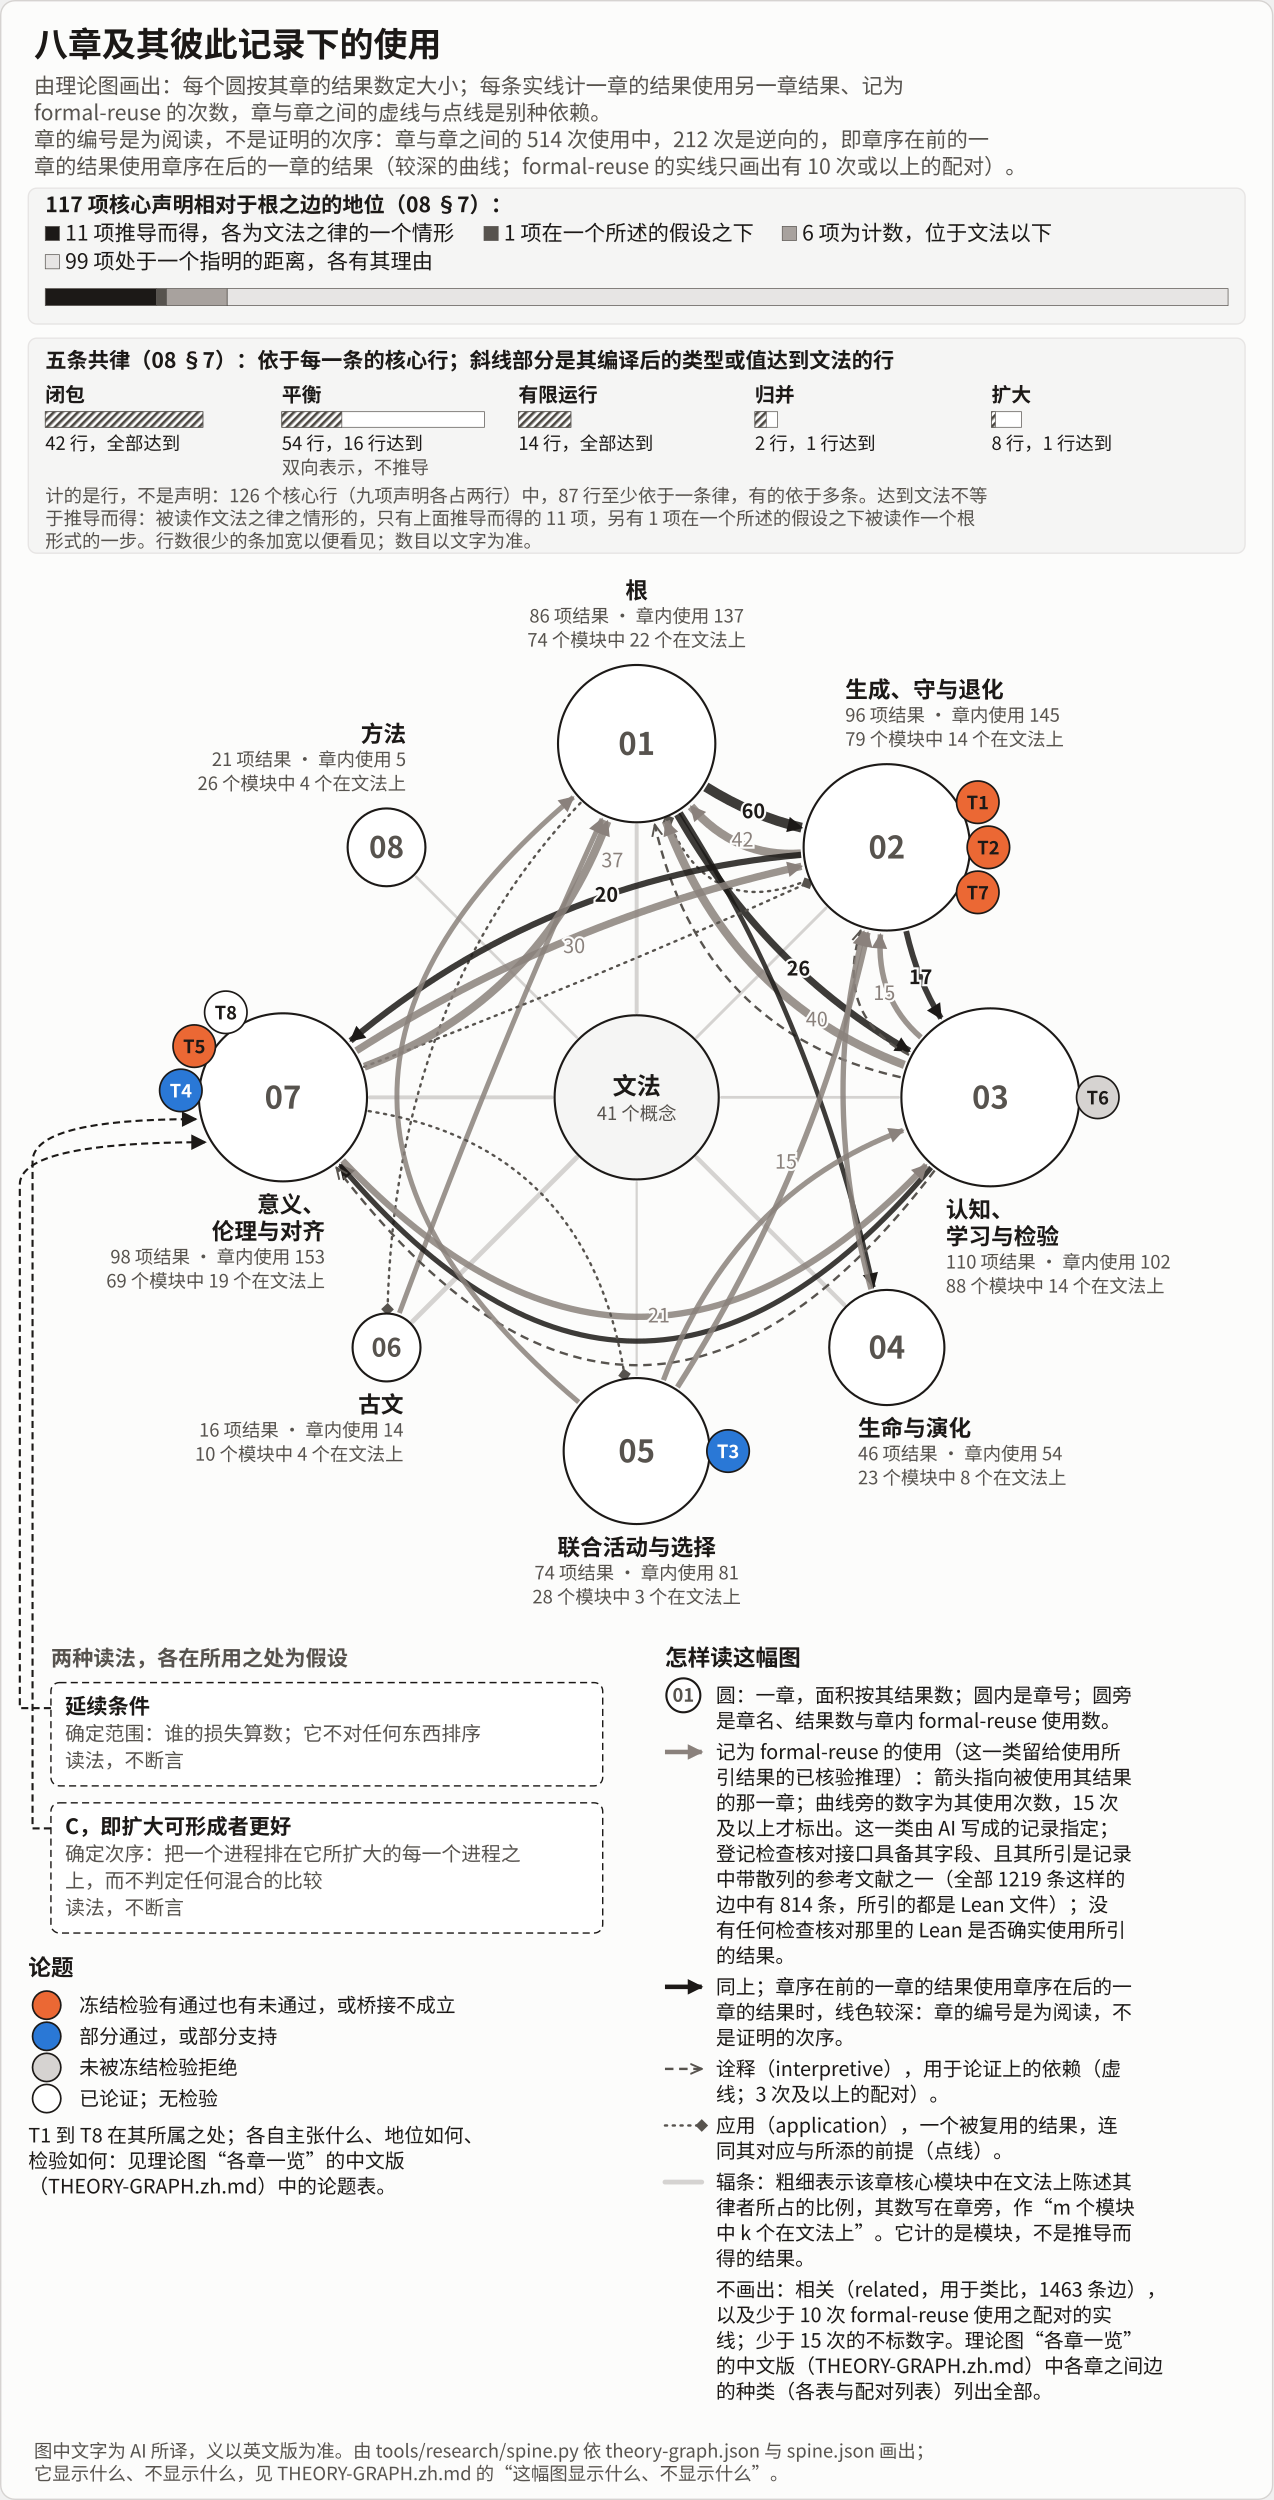
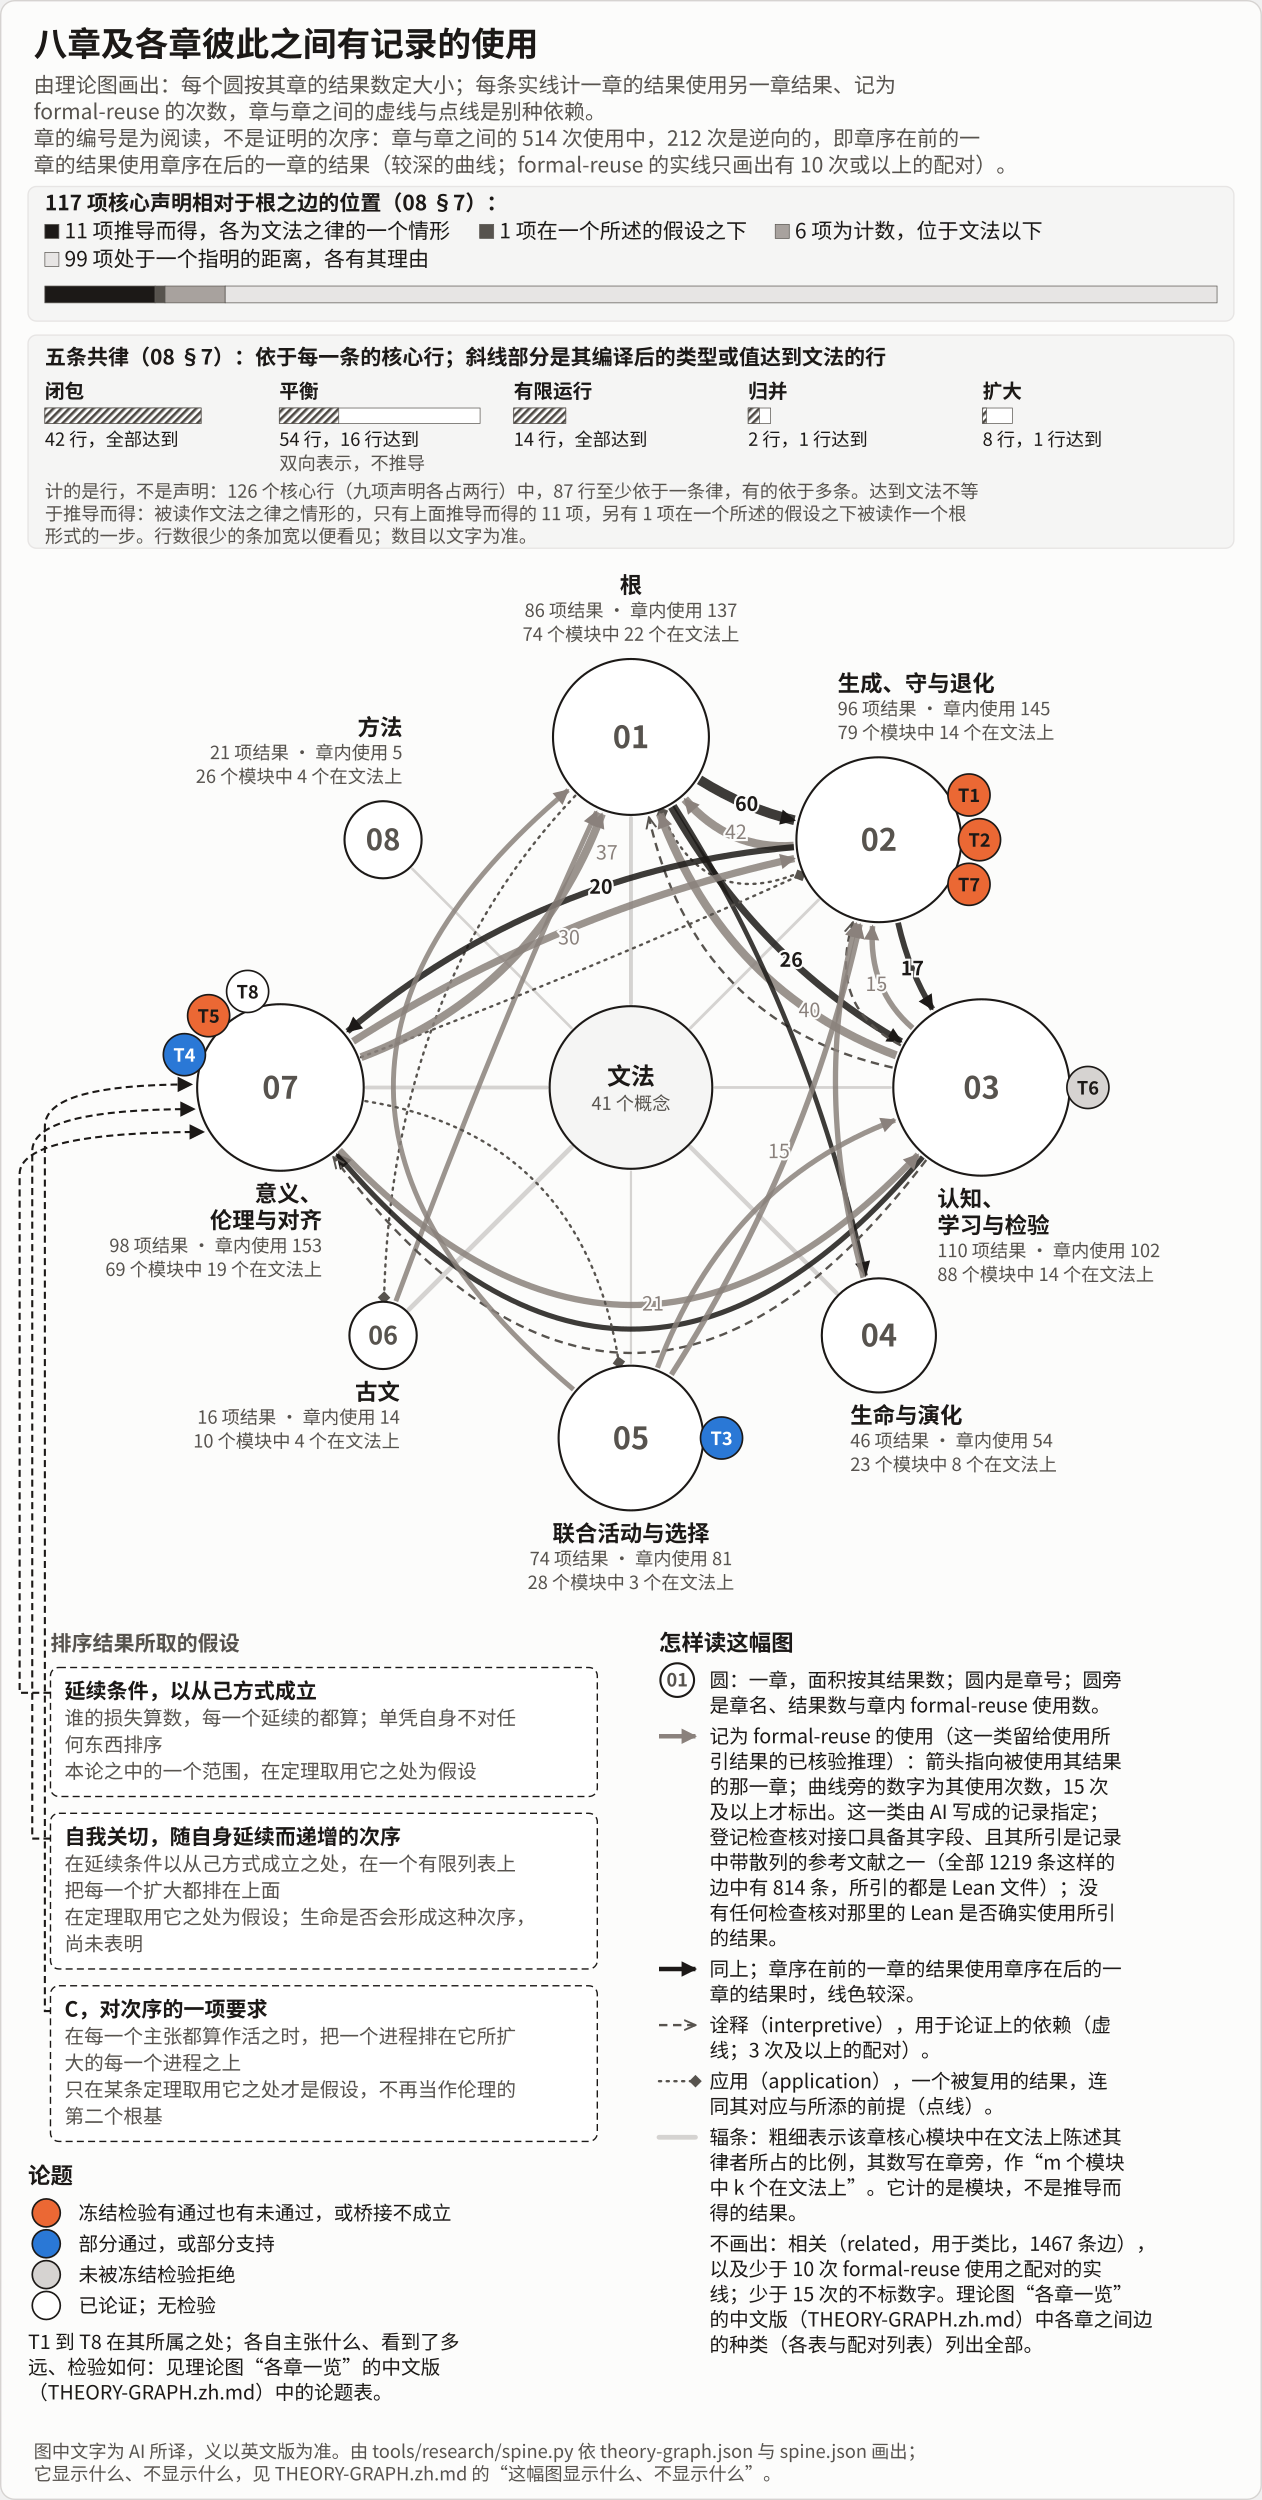
- <svg xmlns="http://www.w3.org/2000/svg" viewBox="0 0 900 1767" width="900" height="1767" role="img" aria-labelledby="spine-title spine-desc" font-family="'PingFang SC', 'Hiragino Sans GB', 'Noto Sans CJK SC', 'Microsoft YaHei', sans-serif">
+ <svg xmlns="http://www.w3.org/2000/svg" viewBox="0 0 900 1783" width="900" height="1783" role="img" aria-labelledby="spine-title spine-desc" font-family="'PingFang SC', 'Hiragino Sans GB', 'Noto Sans CJK SC', 'Microsoft YaHei', sans-serif">
  <defs>
    <marker id="fwd" viewBox="0 0 10 10" refX="9" refY="5" markerWidth="11" markerHeight="11" markerUnits="userSpaceOnUse" orient="auto">
      <path d="M0,0 L10,5 L0,10 z" fill="#8a817c" />
    </marker>
    <marker id="back" viewBox="0 0 10 10" refX="9" refY="5" markerWidth="11" markerHeight="11" markerUnits="userSpaceOnUse" orient="auto">
      <path d="M0,0 L10,5 L0,10 z" fill="#1c1917" />
    </marker>
    <marker id="thin" viewBox="0 0 10 10" refX="9" refY="5" markerWidth="9" markerHeight="9" markerUnits="userSpaceOnUse" orient="auto">
      <path d="M0,1 L9,5 L0,9" fill="none" stroke="#57534e" stroke-width="1.5" />
    </marker>
    <marker id="diamond" viewBox="0 0 10 10" refX="5" refY="5" markerWidth="9" markerHeight="9" markerUnits="userSpaceOnUse" orient="auto">
      <path d="M5,0 L10,5 L5,10 L0,5 z" fill="#57534e" />
    </marker>
    <pattern id="reach" width="4" height="4" patternUnits="userSpaceOnUse" patternTransform="rotate(45)">
      <rect width="4" height="4" fill="#ffffff" />
      <rect width="2" height="4" fill="#57534e" />
    </pattern>
  </defs>
-   <rect x="0.5" y="0.5" width="899" height="1766" rx="10" fill="#fcfcfb" stroke="#d6d3d1" />
-   <text x="24" y="40" font-size="24" font-weight="bold" text-anchor="start" fill="#1c1917">八章及其彼此记录下的使用</text>
+   <rect x="0.5" y="0.5" width="899" height="1782" rx="10" fill="#fcfcfb" stroke="#d6d3d1" />
+   <text x="24" y="40" font-size="24" font-weight="bold" text-anchor="start" fill="#1c1917">八章及各章彼此之间有记录的使用</text>
  <text x="24" y="66" font-size="15" text-anchor="start" fill="#57534e">由理论图画出：每个圆按其章的结果数定大小；每条实线计一章的结果使用另一章结果、记为</text>
  <text x="24" y="85" font-size="15" text-anchor="start" fill="#57534e">formal-reuse 的次数，章与章之间的虚线与点线是别种依赖。</text>
  <text x="24" y="104" font-size="15" text-anchor="start" fill="#57534e">章的编号是为阅读，不是证明的次序：章与章之间的 514 次使用中，212 次是逆向的，即章序在前的一</text>
  <text x="24" y="123" font-size="15" text-anchor="start" fill="#57534e">章的结果使用章序在后的一章的结果（较深的曲线；formal-reuse 的实线只画出有 10 次或以上的配对）。</text>
  <rect x="20" y="133" width="860" height="96" rx="6" fill="#f5f5f4" stroke="#e7e5e4" />
-   <text x="32" y="150" font-size="15" font-weight="bold" text-anchor="start" fill="#1c1917">117 项核心声明相对于根之边的地位（08 §7）：</text>
+   <text x="32" y="150" font-size="15" font-weight="bold" text-anchor="start" fill="#1c1917">117 项核心声明相对于根之边的位置（08 §7）：</text>
  <rect x="32" y="160" width="10" height="10" fill="#1c1917" stroke="#57534e" stroke-width="0.5" />
  <text x="46" y="170" font-size="15" text-anchor="start" fill="#1c1917">11 项推导而得，各为文法之律的一个情形</text>
  <rect x="342.1" y="160" width="10" height="10" fill="#57534e" stroke="#57534e" stroke-width="0.5" />
  <text x="356.1" y="170" font-size="15" text-anchor="start" fill="#1c1917">1 项在一个所述的假设之下</text>
  <rect x="552.9" y="160" width="10" height="10" fill="#a8a29e" stroke="#57534e" stroke-width="0.5" />
  <text x="566.9" y="170" font-size="15" text-anchor="start" fill="#1c1917">6 项为计数，位于文法以下</text>
  <rect x="32" y="180" width="10" height="10" fill="#e7e5e4" stroke="#57534e" stroke-width="0.5" />
  <text x="46" y="190" font-size="15" text-anchor="start" fill="#1c1917">99 项处于一个指明的距离，各有其理由</text>
  <rect x="32" y="204" width="78.6" height="12" fill="#1c1917" stroke="#57534e" stroke-width="0.5" />
  <rect x="110.6" y="204" width="7.1" height="12" fill="#57534e" stroke="#57534e" stroke-width="0.5" />
  <rect x="117.7" y="204" width="42.9" height="12" fill="#a8a29e" stroke="#57534e" stroke-width="0.5" />
  <rect x="160.6" y="204" width="707.4" height="12" fill="#e7e5e4" stroke="#57534e" stroke-width="0.5" />
  <rect x="20" y="239" width="860" height="152" rx="6" fill="#f5f5f4" stroke="#e7e5e4" />
  <text x="32" y="260" font-size="15" font-weight="bold" text-anchor="start" fill="#1c1917">五条共律（08 §7）：依于每一条的核心行；斜线部分是其编译后的类型或值达到文法的行</text>
  <text x="32" y="284" font-size="14" font-weight="bold" text-anchor="start" fill="#1c1917">闭包</text>
  <rect x="32" y="291" width="111.4" height="11" fill="#ffffff" stroke="#57534e" stroke-width="0.5" />
  <rect x="32" y="291" width="111.4" height="11" fill="url(#reach)" stroke="#57534e" stroke-width="0.5" />
  <text x="32" y="318" font-size="13" text-anchor="start" fill="#1c1917">42 行，全部达到</text>
  <text x="199.2" y="284" font-size="14" font-weight="bold" text-anchor="start" fill="#1c1917">平衡</text>
  <rect x="199.2" y="291" width="143.2" height="11" fill="#ffffff" stroke="#57534e" stroke-width="0.5" />
  <rect x="199.2" y="291" width="42.4" height="11" fill="url(#reach)" stroke="#57534e" stroke-width="0.5" />
  <text x="199.2" y="318" font-size="13" text-anchor="start" fill="#1c1917">54 行，16 行达到</text>
  <text x="199.2" y="335" font-size="13" text-anchor="start" fill="#57534e">双向表示，不推导</text>
  <text x="366.4" y="284" font-size="14" font-weight="bold" text-anchor="start" fill="#1c1917">有限运行</text>
  <rect x="366.4" y="291" width="37.1" height="11" fill="#ffffff" stroke="#57534e" stroke-width="0.5" />
  <rect x="366.4" y="291" width="37.1" height="11" fill="url(#reach)" stroke="#57534e" stroke-width="0.5" />
  <text x="366.4" y="318" font-size="13" text-anchor="start" fill="#1c1917">14 行，全部达到</text>
  <text x="533.6" y="284" font-size="14" font-weight="bold" text-anchor="start" fill="#1c1917">归并</text>
  <rect x="533.6" y="291" width="16" height="11" fill="#ffffff" stroke="#57534e" stroke-width="0.5" />
  <rect x="533.6" y="291" width="8" height="11" fill="url(#reach)" stroke="#57534e" stroke-width="0.5" />
  <text x="533.6" y="318" font-size="13" text-anchor="start" fill="#1c1917">2 行，1 行达到</text>
  <text x="700.8" y="284" font-size="14" font-weight="bold" text-anchor="start" fill="#1c1917">扩大</text>
  <rect x="700.8" y="291" width="21.2" height="11" fill="#ffffff" stroke="#57534e" stroke-width="0.5" />
  <rect x="700.8" y="291" width="2.7" height="11" fill="url(#reach)" stroke="#57534e" stroke-width="0.5" />
  <text x="700.8" y="318" font-size="13" text-anchor="start" fill="#1c1917">8 行，1 行达到</text>
  <text x="32" y="355" font-size="13" text-anchor="start" fill="#57534e">计的是行，不是声明：126 个核心行（九项声明各占两行）中，87 行至少依于一条律，有的依于多条。达到文法不等</text>
  <text x="32" y="371" font-size="13" text-anchor="start" fill="#57534e">于推导而得：被读作文法之律之情形的，只有上面推导而得的 11 项，另有 1 项在一个所述的假设之下被读作一个根</text>
  <text x="32" y="387" font-size="13" text-anchor="start" fill="#57534e">形式的一步。行数很少的条加宽以便看见；数目以文字为准。</text>
  <line x1="450" y1="583.3" x2="450" y2="715.6" stroke="#a8a29e" stroke-opacity="0.45" stroke-width="2.8" stroke-linecap="round" />
  <line x1="583.8" y1="641.8" x2="492.4" y2="733.2" stroke="#a8a29e" stroke-opacity="0.45" stroke-width="2.1" stroke-linecap="round" />
  <line x1="635.1" y1="775.6" x2="510" y2="775.6" stroke="#a8a29e" stroke-opacity="0.45" stroke-width="2" stroke-linecap="round" />
  <line x1="596.6" y1="922.2" x2="492.4" y2="818.1" stroke="#a8a29e" stroke-opacity="0.45" stroke-width="3.1" stroke-linecap="round" />
  <line x1="450" y1="972" x2="450" y2="835.6" stroke="#a8a29e" stroke-opacity="0.45" stroke-width="1.6" stroke-linecap="round" />
  <line x1="291.6" y1="934" x2="407.6" y2="818.1" stroke="#a8a29e" stroke-opacity="0.45" stroke-width="3.4" stroke-linecap="round" />
  <line x1="261.4" y1="775.6" x2="390" y2="775.6" stroke="#a8a29e" stroke-opacity="0.45" stroke-width="2.7" stroke-linecap="round" />
  <line x1="294.1" y1="619.7" x2="407.6" y2="733.2" stroke="#a8a29e" stroke-opacity="0.45" stroke-width="1.9" stroke-linecap="round" />
  <circle cx="450" cy="775.6" r="58" fill="#f5f5f4" stroke="#1c1917" stroke-width="1.5" />
  <text x="450" y="773.6" font-size="17" font-weight="bold" text-anchor="middle" fill="#1c1917">文法</text>
  <text x="450" y="791.6" font-size="13" text-anchor="middle" fill="#57534e">41 个概念</text>
  <path d="M498.9,556.2 Q532.3,577 566.6,585" fill="none" stroke="#1c1917" stroke-opacity="0.85" stroke-width="7" marker-end="url(#back)" />
  <path d="M566.1,603.3 Q520,606.6 488.4,570" fill="none" stroke="#8a817c" stroke-opacity="0.85" stroke-width="6" marker-end="url(#fwd)" />
  <path d="M570.7,622.2 Q501.7,650.9 472.3,579.9" fill="none" stroke="#57534e" stroke-width="1.7" stroke-dasharray="1.5 4" stroke-linecap="round" marker-end="url(#diamond)" />
  <path d="M478.7,575.7 Q541.1,684.6 642.8,742.9" fill="none" stroke="#1c1917" stroke-opacity="0.85" stroke-width="4.9" marker-end="url(#back)" />
  <path d="M639.2,752.7 Q518.4,707.2 470.7,580.5" fill="none" stroke="#8a817c" stroke-opacity="0.85" stroke-width="5.9" marker-end="url(#fwd)" />
  <path d="M636.6,761.4 Q495.8,729.8 462.8,582.9" fill="none" stroke="#57534e" stroke-width="1.7" stroke-dasharray="6 4" marker-end="url(#thin)" />
  <path d="M481,574.3 Q576,723.5 617.3,909.8" fill="none" stroke="#1c1917" stroke-opacity="0.85" stroke-width="3.3" marker-end="url(#back)" />
  <path d="M410.3,567.5 Q279.7,705.1 273.9,925.4" fill="none" stroke="#57534e" stroke-width="1.7" stroke-dasharray="1.5 4" stroke-linecap="round" marker-end="url(#diamond)" />
  <path d="M282.3,928 Q353.6,735.7 425.5,578.9" fill="none" stroke="#8a817c" stroke-opacity="0.85" stroke-width="3.5" marker-end="url(#fwd)" />
  <path d="M640.5,658.1 Q648.6,693.4 665.1,719.7" fill="none" stroke="#1c1917" stroke-opacity="0.85" stroke-width="4.1" marker-end="url(#back)" />
  <path d="M650.9,733.2 Q619,705.6 622.3,660.5" fill="none" stroke="#8a817c" stroke-opacity="0.85" stroke-width="3.9" marker-end="url(#fwd)" />
  <path d="M642.5,745.6 Q589.5,717.9 608.3,657.8" fill="none" stroke="#57534e" stroke-width="1.7" stroke-dasharray="6 4" marker-end="url(#thin)" />
  <path d="M566.2,604.2 Q385.6,620.1 247.8,735.6" fill="none" stroke="#1c1917" stroke-opacity="0.85" stroke-width="4.4" marker-end="url(#back)" />
  <path d="M251.8,742.7 Q397.8,649.7 566.5,612.3" fill="none" stroke="#8a817c" stroke-opacity="0.85" stroke-width="5.2" marker-end="url(#fwd)" />
  <path d="M257.4,754 Q416.2,694 570.5,624.3" fill="none" stroke="#57534e" stroke-width="1.7" stroke-dasharray="1.5 4" stroke-linecap="round" marker-end="url(#diamond)" />
  <path d="M658.1,825.2 Q450,1071.6 240.3,823.3" fill="none" stroke="#1c1917" stroke-opacity="0.85" stroke-width="3.7" marker-end="url(#back)" />
  <path d="M660.6,827.3 Q450,1103.6 237.8,825.3" fill="none" stroke="#57534e" stroke-width="1.7" stroke-dasharray="6 4" marker-end="url(#thin)" />
  <path d="M242.2,820.2 Q450,1039.6 654.7,823.5" fill="none" stroke="#8a817c" stroke-opacity="0.85" stroke-width="4.5" marker-end="url(#fwd)" />
  <path d="M615.6,911.2 Q578.8,775.6 610.6,658.5" fill="none" stroke="#8a817c" stroke-opacity="0.85" stroke-width="3.8" marker-end="url(#fwd)" />
  <path d="M409,991 Q154,775.6 405.2,563.5" fill="none" stroke="#8a817c" stroke-opacity="0.85" stroke-width="3.5" marker-end="url(#fwd)" />
  <path d="M478.8,980.4 Q576,827.8 613.4,659.2" fill="none" stroke="#8a817c" stroke-opacity="0.85" stroke-width="3.9" marker-end="url(#fwd)" />
  <path d="M468.9,975.5 Q518.4,844.1 638.3,798.9" fill="none" stroke="#8a817c" stroke-opacity="0.85" stroke-width="3.7" marker-end="url(#fwd)" />
  <path d="M257.5,754 Q381.6,707.2 429.3,580.5" fill="none" stroke="#8a817c" stroke-opacity="0.85" stroke-width="5.7" marker-end="url(#fwd)" />
  <path d="M260.6,785.3 Q415.5,810.1 441.4,971.7" fill="none" stroke="#57534e" stroke-width="1.7" stroke-dasharray="1.5 4" stroke-linecap="round" marker-end="url(#diamond)" />
  <circle cx="450" cy="525.6" r="55.6" fill="#ffffff" stroke="#1c1917" stroke-width="1.5" />
  <text x="450" y="533.6" font-size="22" font-weight="bold" text-anchor="middle" fill="#57534e">01</text>
  <text x="450" y="423" font-size="16" font-weight="bold" text-anchor="middle" fill="#1c1917" stroke="#fcfcfb" stroke-width="3" paint-order="stroke">根</text>
  <text x="450" y="440" font-size="13" text-anchor="middle" fill="#57534e" stroke="#fcfcfb" stroke-width="3" paint-order="stroke">86 项结果 · 章内使用 137</text>
  <text x="450" y="457" font-size="13" text-anchor="middle" fill="#57534e" stroke="#fcfcfb" stroke-width="3" paint-order="stroke">74 个模块中 22 个在文法上</text>
  <circle cx="626.8" cy="598.9" r="58.8" fill="#ffffff" stroke="#1c1917" stroke-width="1.5" />
  <text x="626.8" y="606.8" font-size="22" font-weight="bold" text-anchor="middle" fill="#57534e">02</text>
  <text x="597.4" y="493.1" font-size="16" font-weight="bold" text-anchor="start" fill="#1c1917" stroke="#fcfcfb" stroke-width="3" paint-order="stroke">生成、守与退化</text>
  <text x="597.4" y="510.1" font-size="13" text-anchor="start" fill="#57534e" stroke="#fcfcfb" stroke-width="3" paint-order="stroke">96 项结果 · 章内使用 145</text>
  <text x="597.4" y="527.1" font-size="13" text-anchor="start" fill="#57534e" stroke="#fcfcfb" stroke-width="3" paint-order="stroke">79 个模块中 14 个在文法上</text>
  <circle cx="700" cy="775.6" r="62.9" fill="#ffffff" stroke="#1c1917" stroke-width="1.5" />
  <text x="700" y="783.6" font-size="22" font-weight="bold" text-anchor="middle" fill="#57534e">03</text>
  <text x="668.5" y="860.6" font-size="16" font-weight="bold" text-anchor="start" fill="#1c1917" stroke="#fcfcfb" stroke-width="3" paint-order="stroke">认知、</text>
  <text x="668.5" y="879.6" font-size="16" font-weight="bold" text-anchor="start" fill="#1c1917" stroke="#fcfcfb" stroke-width="3" paint-order="stroke">学习与检验</text>
  <text x="668.5" y="896.6" font-size="13" text-anchor="start" fill="#57534e" stroke="#fcfcfb" stroke-width="3" paint-order="stroke">110 项结果 · 章内使用 102</text>
  <text x="668.5" y="913.6" font-size="13" text-anchor="start" fill="#57534e" stroke="#fcfcfb" stroke-width="3" paint-order="stroke">88 个模块中 14 个在文法上</text>
  <circle cx="626.8" cy="952.4" r="40.7" fill="#ffffff" stroke="#1c1917" stroke-width="1.5" />
  <text x="626.8" y="960.3" font-size="22" font-weight="bold" text-anchor="middle" fill="#57534e">04</text>
  <text x="606.4" y="1015.1" font-size="16" font-weight="bold" text-anchor="start" fill="#1c1917" stroke="#fcfcfb" stroke-width="3" paint-order="stroke">生命与演化</text>
  <text x="606.4" y="1032.1" font-size="13" text-anchor="start" fill="#57534e" stroke="#fcfcfb" stroke-width="3" paint-order="stroke">46 项结果 · 章内使用 54</text>
  <text x="606.4" y="1049.1" font-size="13" text-anchor="start" fill="#57534e" stroke="#fcfcfb" stroke-width="3" paint-order="stroke">23 个模块中 8 个在文法上</text>
  <circle cx="450" cy="1025.6" r="51.6" fill="#ffffff" stroke="#1c1917" stroke-width="1.5" />
  <text x="450" y="1033.6" font-size="22" font-weight="bold" text-anchor="middle" fill="#57534e">05</text>
  <text x="450" y="1099.3" font-size="16" font-weight="bold" text-anchor="middle" fill="#1c1917" stroke="#fcfcfb" stroke-width="3" paint-order="stroke">联合活动与选择</text>
  <text x="450" y="1116.3" font-size="13" text-anchor="middle" fill="#57534e" stroke="#fcfcfb" stroke-width="3" paint-order="stroke">74 项结果 · 章内使用 81</text>
  <text x="450" y="1133.3" font-size="13" text-anchor="middle" fill="#57534e" stroke="#fcfcfb" stroke-width="3" paint-order="stroke">28 个模块中 3 个在文法上</text>
  <circle cx="273.2" cy="952.4" r="24" fill="#ffffff" stroke="#1c1917" stroke-width="1.5" />
  <text x="273.2" y="958.9" font-size="18" font-weight="bold" text-anchor="middle" fill="#57534e">06</text>
  <text x="285.2" y="998.4" font-size="16" font-weight="bold" text-anchor="end" fill="#1c1917" stroke="#fcfcfb" stroke-width="3" paint-order="stroke">古文</text>
  <text x="285.2" y="1015.4" font-size="13" text-anchor="end" fill="#57534e" stroke="#fcfcfb" stroke-width="3" paint-order="stroke">16 项结果 · 章内使用 14</text>
  <text x="285.2" y="1032.4" font-size="13" text-anchor="end" fill="#57534e" stroke="#fcfcfb" stroke-width="3" paint-order="stroke">10 个模块中 4 个在文法上</text>
  <circle cx="200" cy="775.6" r="59.4" fill="#ffffff" stroke="#1c1917" stroke-width="1.5" />
  <text x="200" y="783.6" font-size="22" font-weight="bold" text-anchor="middle" fill="#57534e">07</text>
  <text x="229.7" y="857" font-size="16" font-weight="bold" text-anchor="end" fill="#1c1917" stroke="#fcfcfb" stroke-width="3" paint-order="stroke">意义、</text>
  <text x="229.7" y="876" font-size="16" font-weight="bold" text-anchor="end" fill="#1c1917" stroke="#fcfcfb" stroke-width="3" paint-order="stroke">伦理与对齐</text>
  <text x="229.7" y="893" font-size="13" text-anchor="end" fill="#57534e" stroke="#fcfcfb" stroke-width="3" paint-order="stroke">98 项结果 · 章内使用 153</text>
  <text x="229.7" y="910" font-size="13" text-anchor="end" fill="#57534e" stroke="#fcfcfb" stroke-width="3" paint-order="stroke">69 个模块中 19 个在文法上</text>
  <circle cx="273.2" cy="598.9" r="27.5" fill="#ffffff" stroke="#1c1917" stroke-width="1.5" />
  <text x="273.2" y="606.4" font-size="21" font-weight="bold" text-anchor="middle" fill="#57534e">08</text>
  <text x="287" y="524.4" font-size="16" font-weight="bold" text-anchor="end" fill="#1c1917" stroke="#fcfcfb" stroke-width="3" paint-order="stroke">方法</text>
  <text x="287" y="541.4" font-size="13" text-anchor="end" fill="#57534e" stroke="#fcfcfb" stroke-width="3" paint-order="stroke">21 项结果 · 章内使用 5</text>
  <text x="287" y="558.4" font-size="13" text-anchor="end" fill="#57534e" stroke="#fcfcfb" stroke-width="3" paint-order="stroke">26 个模块中 4 个在文法上</text>
  <circle cx="691.1" cy="567" r="15" fill="#eb6834" stroke="#1c1917" stroke-width="1.2" />
  <text x="691.1" y="572" font-size="13" font-weight="bold" text-anchor="middle" fill="#1c1917">T1</text>
  <circle cx="698.6" cy="598.9" r="15" fill="#eb6834" stroke="#1c1917" stroke-width="1.2" />
  <text x="698.6" y="603.9" font-size="13" font-weight="bold" text-anchor="middle" fill="#1c1917">T2</text>
  <circle cx="691.1" cy="630.7" r="15" fill="#eb6834" stroke="#1c1917" stroke-width="1.2" />
  <text x="691.1" y="635.7" font-size="13" font-weight="bold" text-anchor="middle" fill="#1c1917">T7</text>
  <circle cx="514.6" cy="1025.6" r="15" fill="#2a78d6" stroke="#1c1917" stroke-width="1.2" />
  <text x="514.6" y="1030.6" font-size="13" font-weight="bold" text-anchor="middle" fill="#ffffff">T3</text>
-   <circle cx="127.8" cy="770.7" r="15" fill="#2a78d6" stroke="#1c1917" stroke-width="1.2" />
-   <text x="127.8" y="775.7" font-size="13" font-weight="bold" text-anchor="middle" fill="#ffffff">T4</text>
-   <circle cx="137.3" cy="739.4" r="15" fill="#eb6834" stroke="#1c1917" stroke-width="1.2" />
-   <text x="137.3" y="744.4" font-size="13" font-weight="bold" text-anchor="middle" fill="#1c1917">T5</text>
-   <circle cx="159.6" cy="715.5" r="15" fill="#ffffff" stroke="#1c1917" stroke-width="1.2" />
-   <text x="159.6" y="720.5" font-size="13" font-weight="bold" text-anchor="middle" fill="#1c1917">T8</text>
+   <circle cx="131.5" cy="752.2" r="15" fill="#2a78d6" stroke="#1c1917" stroke-width="1.2" />
+   <text x="131.5" y="757.2" font-size="13" font-weight="bold" text-anchor="middle" fill="#ffffff">T4</text>
+   <circle cx="148.8" cy="724.4" r="15" fill="#eb6834" stroke="#1c1917" stroke-width="1.2" />
+   <text x="148.8" y="729.4" font-size="13" font-weight="bold" text-anchor="middle" fill="#1c1917">T5</text>
+   <circle cx="176.6" cy="707.1" r="15" fill="#ffffff" stroke="#1c1917" stroke-width="1.2" />
+   <text x="176.6" y="712.1" font-size="13" font-weight="bold" text-anchor="middle" fill="#1c1917">T8</text>
  <circle cx="775.9" cy="775.6" r="15" fill="#d6d3d1" stroke="#1c1917" stroke-width="1.2" />
  <text x="775.9" y="780.6" font-size="13" font-weight="bold" text-anchor="middle" fill="#1c1917">T6</text>
  <text x="532.5" y="578.3" font-size="14" font-weight="bold" text-anchor="middle" fill="#1c1917" stroke="#fcfcfb" stroke-width="3" paint-order="stroke">60</text>
  <text x="524.8" y="598.4" font-size="14" text-anchor="middle" fill="#8a817c" stroke="#fcfcfb" stroke-width="3" paint-order="stroke">42</text>
  <text x="577.3" y="725.4" font-size="14" text-anchor="middle" fill="#8a817c" stroke="#fcfcfb" stroke-width="3" paint-order="stroke">40</text>
  <text x="432.8" y="613" font-size="14" text-anchor="middle" fill="#8a817c" stroke="#fcfcfb" stroke-width="3" paint-order="stroke">37</text>
  <text x="405.8" y="673.6" font-size="14" text-anchor="middle" fill="#8a817c" stroke="#fcfcfb" stroke-width="3" paint-order="stroke">30</text>
  <text x="564.3" y="689.5" font-size="14" font-weight="bold" text-anchor="middle" fill="#1c1917" stroke="#fcfcfb" stroke-width="3" paint-order="stroke">26</text>
  <text x="465.7" y="934.7" font-size="14" text-anchor="middle" fill="#8a817c" stroke="#fcfcfb" stroke-width="3" paint-order="stroke">21</text>
  <text x="428.6" y="637.4" font-size="14" font-weight="bold" text-anchor="middle" fill="#1c1917" stroke="#fcfcfb" stroke-width="3" paint-order="stroke">20</text>
  <text x="650.7" y="695.6" font-size="14" font-weight="bold" text-anchor="middle" fill="#1c1917" stroke="#fcfcfb" stroke-width="3" paint-order="stroke">17</text>
  <text x="625" y="706.8" font-size="14" text-anchor="middle" fill="#8a817c" stroke="#fcfcfb" stroke-width="3" paint-order="stroke">15</text>
  <text x="555.5" y="826" font-size="14" text-anchor="middle" fill="#8a817c" stroke="#fcfcfb" stroke-width="3" paint-order="stroke">15</text>
-   <text x="36" y="1177.3" font-size="15" font-weight="bold" text-anchor="start" fill="#57534e">两种读法，各在所用之处为假设</text>
-   <rect x="36" y="1189.256" width="390" height="73" rx="6" fill="#ffffff" stroke="#1c1917" stroke-dasharray="5 3" />
-   <text x="46" y="1211.3" font-size="15" font-weight="bold" text-anchor="start" fill="#1c1917">延续条件</text>
-   <text x="46" y="1230.3" font-size="14" text-anchor="start" fill="#57534e">确定范围：谁的损失算数；它不对任何东西排序</text>
-   <text x="46" y="1249.3" font-size="14" text-anchor="start" fill="#57534e">读法，不断言</text>
+   <text x="36" y="1177.3" font-size="15" font-weight="bold" text-anchor="start" fill="#57534e">排序结果所取的假设</text>
+   <rect x="36" y="1189.256" width="390" height="92" rx="6" fill="#ffffff" stroke="#1c1917" stroke-dasharray="5 3" />
+   <text x="46" y="1211.3" font-size="15" font-weight="bold" text-anchor="start" fill="#1c1917">延续条件，以从己方式成立</text>
+   <text x="46" y="1230.3" font-size="14" text-anchor="start" fill="#57534e">谁的损失算数，每一个延续的都算；单凭自身不对任</text>
+   <text x="46" y="1249.3" font-size="14" text-anchor="start" fill="#57534e">何东西排序</text>
+   <text x="46" y="1268.3" font-size="14" text-anchor="start" fill="#57534e">本论之中的一个范围，在定理取用它之处为假设</text>
  <path d="M36,1207.3 L14,1207.3 L14,837.3 Q14,807.3 145.1,807.3" fill="none" stroke="#1c1917" stroke-width="1.5" stroke-dasharray="5 3" marker-end="url(#back)" />
-   <rect x="36" y="1274.256" width="390" height="92" rx="6" fill="#ffffff" stroke="#1c1917" stroke-dasharray="5 3" />
-   <text x="46" y="1296.3" font-size="15" font-weight="bold" text-anchor="start" fill="#1c1917">C，即扩大可形成者更好</text>
-   <text x="46" y="1315.3" font-size="14" text-anchor="start" fill="#57534e">确定次序：把一个进程排在它所扩大的每一个进程之</text>
-   <text x="46" y="1334.3" font-size="14" text-anchor="start" fill="#57534e">上，而不判定任何混合的比较</text>
-   <text x="46" y="1353.3" font-size="14" text-anchor="start" fill="#57534e">读法，不断言</text>
-   <path d="M36,1292.3 L23,1292.3 L23,821 Q23,791 138.5,791" fill="none" stroke="#1c1917" stroke-width="1.5" stroke-dasharray="5 3" marker-end="url(#back)" />
-   <text x="20" y="1396.3" font-size="16" font-weight="bold" text-anchor="start" fill="#1c1917">论题</text>
-   <circle cx="33" cy="1417.256" r="10" fill="#eb6834" stroke="#1c1917" stroke-width="1.2" />
-   <text x="56" y="1422.3" font-size="14" text-anchor="start" fill="#1c1917">冻结检验有通过也有未通过，或桥接不成立</text>
-   <circle cx="33" cy="1439.256" r="10" fill="#2a78d6" stroke="#1c1917" stroke-width="1.2" />
-   <text x="56" y="1444.3" font-size="14" text-anchor="start" fill="#1c1917">部分通过，或部分支持</text>
-   <circle cx="33" cy="1461.256" r="10" fill="#d6d3d1" stroke="#1c1917" stroke-width="1.2" />
-   <text x="56" y="1466.3" font-size="14" text-anchor="start" fill="#1c1917">未被冻结检验拒绝</text>
-   <circle cx="33" cy="1483.256" r="10" fill="#ffffff" stroke="#1c1917" stroke-width="1.2" />
-   <text x="56" y="1488.3" font-size="14" text-anchor="start" fill="#1c1917">已论证；无检验</text>
-   <text x="20" y="1514.3" font-size="14" text-anchor="start" fill="#1c1917">T1 到 T8 在其所属之处；各自主张什么、地位如何、</text>
-   <text x="20" y="1532.3" font-size="14" text-anchor="start" fill="#1c1917">检验如何：见理论图“各章一览”的中文版</text>
-   <text x="20" y="1550.3" font-size="14" text-anchor="start" fill="#1c1917">（THEORY-GRAPH.zh.md）中的论题表。</text>
+   <rect x="36" y="1293.256" width="390" height="111" rx="6" fill="#ffffff" stroke="#1c1917" stroke-dasharray="5 3" />
+   <text x="46" y="1315.3" font-size="15" font-weight="bold" text-anchor="start" fill="#1c1917">自我关切，随自身延续而递增的次序</text>
+   <text x="46" y="1334.3" font-size="14" text-anchor="start" fill="#57534e">在延续条件以从己方式成立之处，在一个有限列表上</text>
+   <text x="46" y="1353.3" font-size="14" text-anchor="start" fill="#57534e">把每一个扩大都排在上面</text>
+   <text x="46" y="1372.3" font-size="14" text-anchor="start" fill="#57534e">在定理取用它之处为假设；生命是否会形成这种次序，</text>
+   <text x="46" y="1391.3" font-size="14" text-anchor="start" fill="#57534e">尚未表明</text>
+   <path d="M36,1311.3 L23,1311.3 L23,821 Q23,791 138.5,791" fill="none" stroke="#1c1917" stroke-width="1.5" stroke-dasharray="5 3" marker-end="url(#back)" />
+   <rect x="36" y="1416.256" width="390" height="111" rx="6" fill="#ffffff" stroke="#1c1917" stroke-dasharray="5 3" />
+   <text x="46" y="1438.3" font-size="15" font-weight="bold" text-anchor="start" fill="#1c1917">C，对次序的一项要求</text>
+   <text x="46" y="1457.3" font-size="14" text-anchor="start" fill="#57534e">在每一个主张都算作活之时，把一个进程排在它所扩</text>
+   <text x="46" y="1476.3" font-size="14" text-anchor="start" fill="#57534e">大的每一个进程之上</text>
+   <text x="46" y="1495.3" font-size="14" text-anchor="start" fill="#57534e">只在某条定理取用它之处才是假设，不再当作伦理的</text>
+   <text x="46" y="1514.3" font-size="14" text-anchor="start" fill="#57534e">第二个根基</text>
+   <path d="M36,1434.3 L32,1434.3 L32,803.4 Q32,773.4 136.6,773.4" fill="none" stroke="#1c1917" stroke-width="1.5" stroke-dasharray="5 3" marker-end="url(#back)" />
+   <text x="20" y="1557.3" font-size="16" font-weight="bold" text-anchor="start" fill="#1c1917">论题</text>
+   <circle cx="33" cy="1578.256" r="10" fill="#eb6834" stroke="#1c1917" stroke-width="1.2" />
+   <text x="56" y="1583.3" font-size="14" text-anchor="start" fill="#1c1917">冻结检验有通过也有未通过，或桥接不成立</text>
+   <circle cx="33" cy="1600.256" r="10" fill="#2a78d6" stroke="#1c1917" stroke-width="1.2" />
+   <text x="56" y="1605.3" font-size="14" text-anchor="start" fill="#1c1917">部分通过，或部分支持</text>
+   <circle cx="33" cy="1622.256" r="10" fill="#d6d3d1" stroke="#1c1917" stroke-width="1.2" />
+   <text x="56" y="1627.3" font-size="14" text-anchor="start" fill="#1c1917">未被冻结检验拒绝</text>
+   <circle cx="33" cy="1644.256" r="10" fill="#ffffff" stroke="#1c1917" stroke-width="1.2" />
+   <text x="56" y="1649.3" font-size="14" text-anchor="start" fill="#1c1917">已论证；无检验</text>
+   <text x="20" y="1675.3" font-size="14" text-anchor="start" fill="#1c1917">T1 到 T8 在其所属之处；各自主张什么、看到了多</text>
+   <text x="20" y="1693.3" font-size="14" text-anchor="start" fill="#1c1917">远、检验如何：见理论图“各章一览”的中文版</text>
+   <text x="20" y="1711.3" font-size="14" text-anchor="start" fill="#1c1917">（THEORY-GRAPH.zh.md）中的论题表。</text>
  <text x="470" y="1177.3" font-size="16" font-weight="bold" text-anchor="start" fill="#1c1917">怎样读这幅图</text>
  <circle cx="483" cy="1198.256" r="12" fill="#ffffff" stroke="#1c1917" stroke-width="1.5" />
  <text x="483" y="1202.8" font-size="13" font-weight="bold" text-anchor="middle" fill="#57534e">01</text>
  <text x="506" y="1203.3" font-size="14" text-anchor="start" fill="#1c1917">圆：一章，面积按其结果数；圆内是章号；圆旁</text>
  <text x="506" y="1221.3" font-size="14" text-anchor="start" fill="#1c1917">是章名、结果数与章内 formal-reuse 使用数。</text>
  <line x1="470" y1="1238.3" x2="496" y2="1238.3" stroke="#8a817c" stroke-width="3.2" marker-end="url(#fwd)" />
  <text x="506" y="1243.3" font-size="14" text-anchor="start" fill="#1c1917">记为 formal-reuse 的使用（这一类留给使用所</text>
  <text x="506" y="1261.3" font-size="14" text-anchor="start" fill="#1c1917">引结果的已核验推理）：箭头指向被使用其结果</text>
  <text x="506" y="1279.3" font-size="14" text-anchor="start" fill="#1c1917">的那一章；曲线旁的数字为其使用次数，15 次</text>
  <text x="506" y="1297.3" font-size="14" text-anchor="start" fill="#1c1917">及以上才标出。这一类由 AI 写成的记录指定；</text>
  <text x="506" y="1315.3" font-size="14" text-anchor="start" fill="#1c1917">登记检查核对接口具备其字段、且其所引是记录</text>
  <text x="506" y="1333.3" font-size="14" text-anchor="start" fill="#1c1917">中带散列的参考文献之一（全部 1219 条这样的</text>
  <text x="506" y="1351.3" font-size="14" text-anchor="start" fill="#1c1917">边中有 814 条，所引的都是 Lean 文件）；没</text>
  <text x="506" y="1369.3" font-size="14" text-anchor="start" fill="#1c1917">有任何检查核对那里的 Lean 是否确实使用所引</text>
  <text x="506" y="1387.3" font-size="14" text-anchor="start" fill="#1c1917">的结果。</text>
  <line x1="470" y1="1404.3" x2="496" y2="1404.3" stroke="#1c1917" stroke-width="3.2" marker-end="url(#back)" />
  <text x="506" y="1409.3" font-size="14" text-anchor="start" fill="#1c1917">同上；章序在前的一章的结果使用章序在后的一</text>
-   <text x="506" y="1427.3" font-size="14" text-anchor="start" fill="#1c1917">章的结果时，线色较深：章的编号是为阅读，不</text>
-   <text x="506" y="1445.3" font-size="14" text-anchor="start" fill="#1c1917">是证明的次序。</text>
-   <line x1="470" y1="1462.3" x2="496" y2="1462.3" stroke="#57534e" stroke-width="1.7" stroke-dasharray="6 4" marker-end="url(#thin)" />
-   <text x="506" y="1467.3" font-size="14" text-anchor="start" fill="#1c1917">诠释（interpretive），用于论证上的依赖（虚</text>
-   <text x="506" y="1485.3" font-size="14" text-anchor="start" fill="#1c1917">线；3 次及以上的配对）。</text>
-   <line x1="470" y1="1502.3" x2="496" y2="1502.3" stroke="#57534e" stroke-width="1.7" stroke-dasharray="1.5 4" stroke-linecap="round" marker-end="url(#diamond)" />
-   <text x="506" y="1507.3" font-size="14" text-anchor="start" fill="#1c1917">应用（application），一个被复用的结果，连</text>
-   <text x="506" y="1525.3" font-size="14" text-anchor="start" fill="#1c1917">同其对应与所添的前提（点线）。</text>
-   <line x1="470" y1="1542.3" x2="496" y2="1542.3" stroke="#a8a29e" stroke-opacity="0.45" stroke-width="3.4" stroke-linecap="round" />
-   <text x="506" y="1547.3" font-size="14" text-anchor="start" fill="#1c1917">辐条：粗细表示该章核心模块中在文法上陈述其</text>
-   <text x="506" y="1565.3" font-size="14" text-anchor="start" fill="#1c1917">律者所占的比例，其数写在章旁，作“m 个模块</text>
-   <text x="506" y="1583.3" font-size="14" text-anchor="start" fill="#1c1917">中 k 个在文法上”。它计的是模块，不是推导而</text>
-   <text x="506" y="1601.3" font-size="14" text-anchor="start" fill="#1c1917">得的结果。</text>
-   <text x="506" y="1623.3" font-size="14" text-anchor="start" fill="#1c1917">不画出：相关（related，用于类比，1463 条边），</text>
-   <text x="506" y="1641.3" font-size="14" text-anchor="start" fill="#1c1917">以及少于 10 次 formal-reuse 使用之配对的实</text>
-   <text x="506" y="1659.3" font-size="14" text-anchor="start" fill="#1c1917">线；少于 15 次的不标数字。理论图“各章一览”</text>
-   <text x="506" y="1677.3" font-size="14" text-anchor="start" fill="#1c1917">的中文版（THEORY-GRAPH.zh.md）中各章之间边</text>
-   <text x="506" y="1695.3" font-size="14" text-anchor="start" fill="#1c1917">的种类（各表与配对列表）列出全部。</text>
-   <text x="24" y="1737" font-size="13" text-anchor="start" fill="#57534e">图中文字为 AI 所译，义以英文版为准。由 tools/research/spine.py 依 theory-graph.json 与 spine.json 画出；</text>
-   <text x="24" y="1753" font-size="13" text-anchor="start" fill="#57534e">它显示什么、不显示什么，见 THEORY-GRAPH.zh.md 的“这幅图显示什么、不显示什么”。</text>
+   <text x="506" y="1427.3" font-size="14" text-anchor="start" fill="#1c1917">章的结果时，线色较深。</text>
+   <line x1="470" y1="1444.3" x2="496" y2="1444.3" stroke="#57534e" stroke-width="1.7" stroke-dasharray="6 4" marker-end="url(#thin)" />
+   <text x="506" y="1449.3" font-size="14" text-anchor="start" fill="#1c1917">诠释（interpretive），用于论证上的依赖（虚</text>
+   <text x="506" y="1467.3" font-size="14" text-anchor="start" fill="#1c1917">线；3 次及以上的配对）。</text>
+   <line x1="470" y1="1484.3" x2="496" y2="1484.3" stroke="#57534e" stroke-width="1.7" stroke-dasharray="1.5 4" stroke-linecap="round" marker-end="url(#diamond)" />
+   <text x="506" y="1489.3" font-size="14" text-anchor="start" fill="#1c1917">应用（application），一个被复用的结果，连</text>
+   <text x="506" y="1507.3" font-size="14" text-anchor="start" fill="#1c1917">同其对应与所添的前提（点线）。</text>
+   <line x1="470" y1="1524.3" x2="496" y2="1524.3" stroke="#a8a29e" stroke-opacity="0.45" stroke-width="3.4" stroke-linecap="round" />
+   <text x="506" y="1529.3" font-size="14" text-anchor="start" fill="#1c1917">辐条：粗细表示该章核心模块中在文法上陈述其</text>
+   <text x="506" y="1547.3" font-size="14" text-anchor="start" fill="#1c1917">律者所占的比例，其数写在章旁，作“m 个模块</text>
+   <text x="506" y="1565.3" font-size="14" text-anchor="start" fill="#1c1917">中 k 个在文法上”。它计的是模块，不是推导而</text>
+   <text x="506" y="1583.3" font-size="14" text-anchor="start" fill="#1c1917">得的结果。</text>
+   <text x="506" y="1605.3" font-size="14" text-anchor="start" fill="#1c1917">不画出：相关（related，用于类比，1467 条边），</text>
+   <text x="506" y="1623.3" font-size="14" text-anchor="start" fill="#1c1917">以及少于 10 次 formal-reuse 使用之配对的实</text>
+   <text x="506" y="1641.3" font-size="14" text-anchor="start" fill="#1c1917">线；少于 15 次的不标数字。理论图“各章一览”</text>
+   <text x="506" y="1659.3" font-size="14" text-anchor="start" fill="#1c1917">的中文版（THEORY-GRAPH.zh.md）中各章之间边</text>
+   <text x="506" y="1677.3" font-size="14" text-anchor="start" fill="#1c1917">的种类（各表与配对列表）列出全部。</text>
+   <text x="24" y="1753" font-size="13" text-anchor="start" fill="#57534e">图中文字为 AI 所译，义以英文版为准。由 tools/research/spine.py 依 theory-graph.json 与 spine.json 画出；</text>
+   <text x="24" y="1769" font-size="13" text-anchor="start" fill="#57534e">它显示什么、不显示什么，见 THEORY-GRAPH.zh.md 的“这幅图显示什么、不显示什么”。</text>
</svg>
